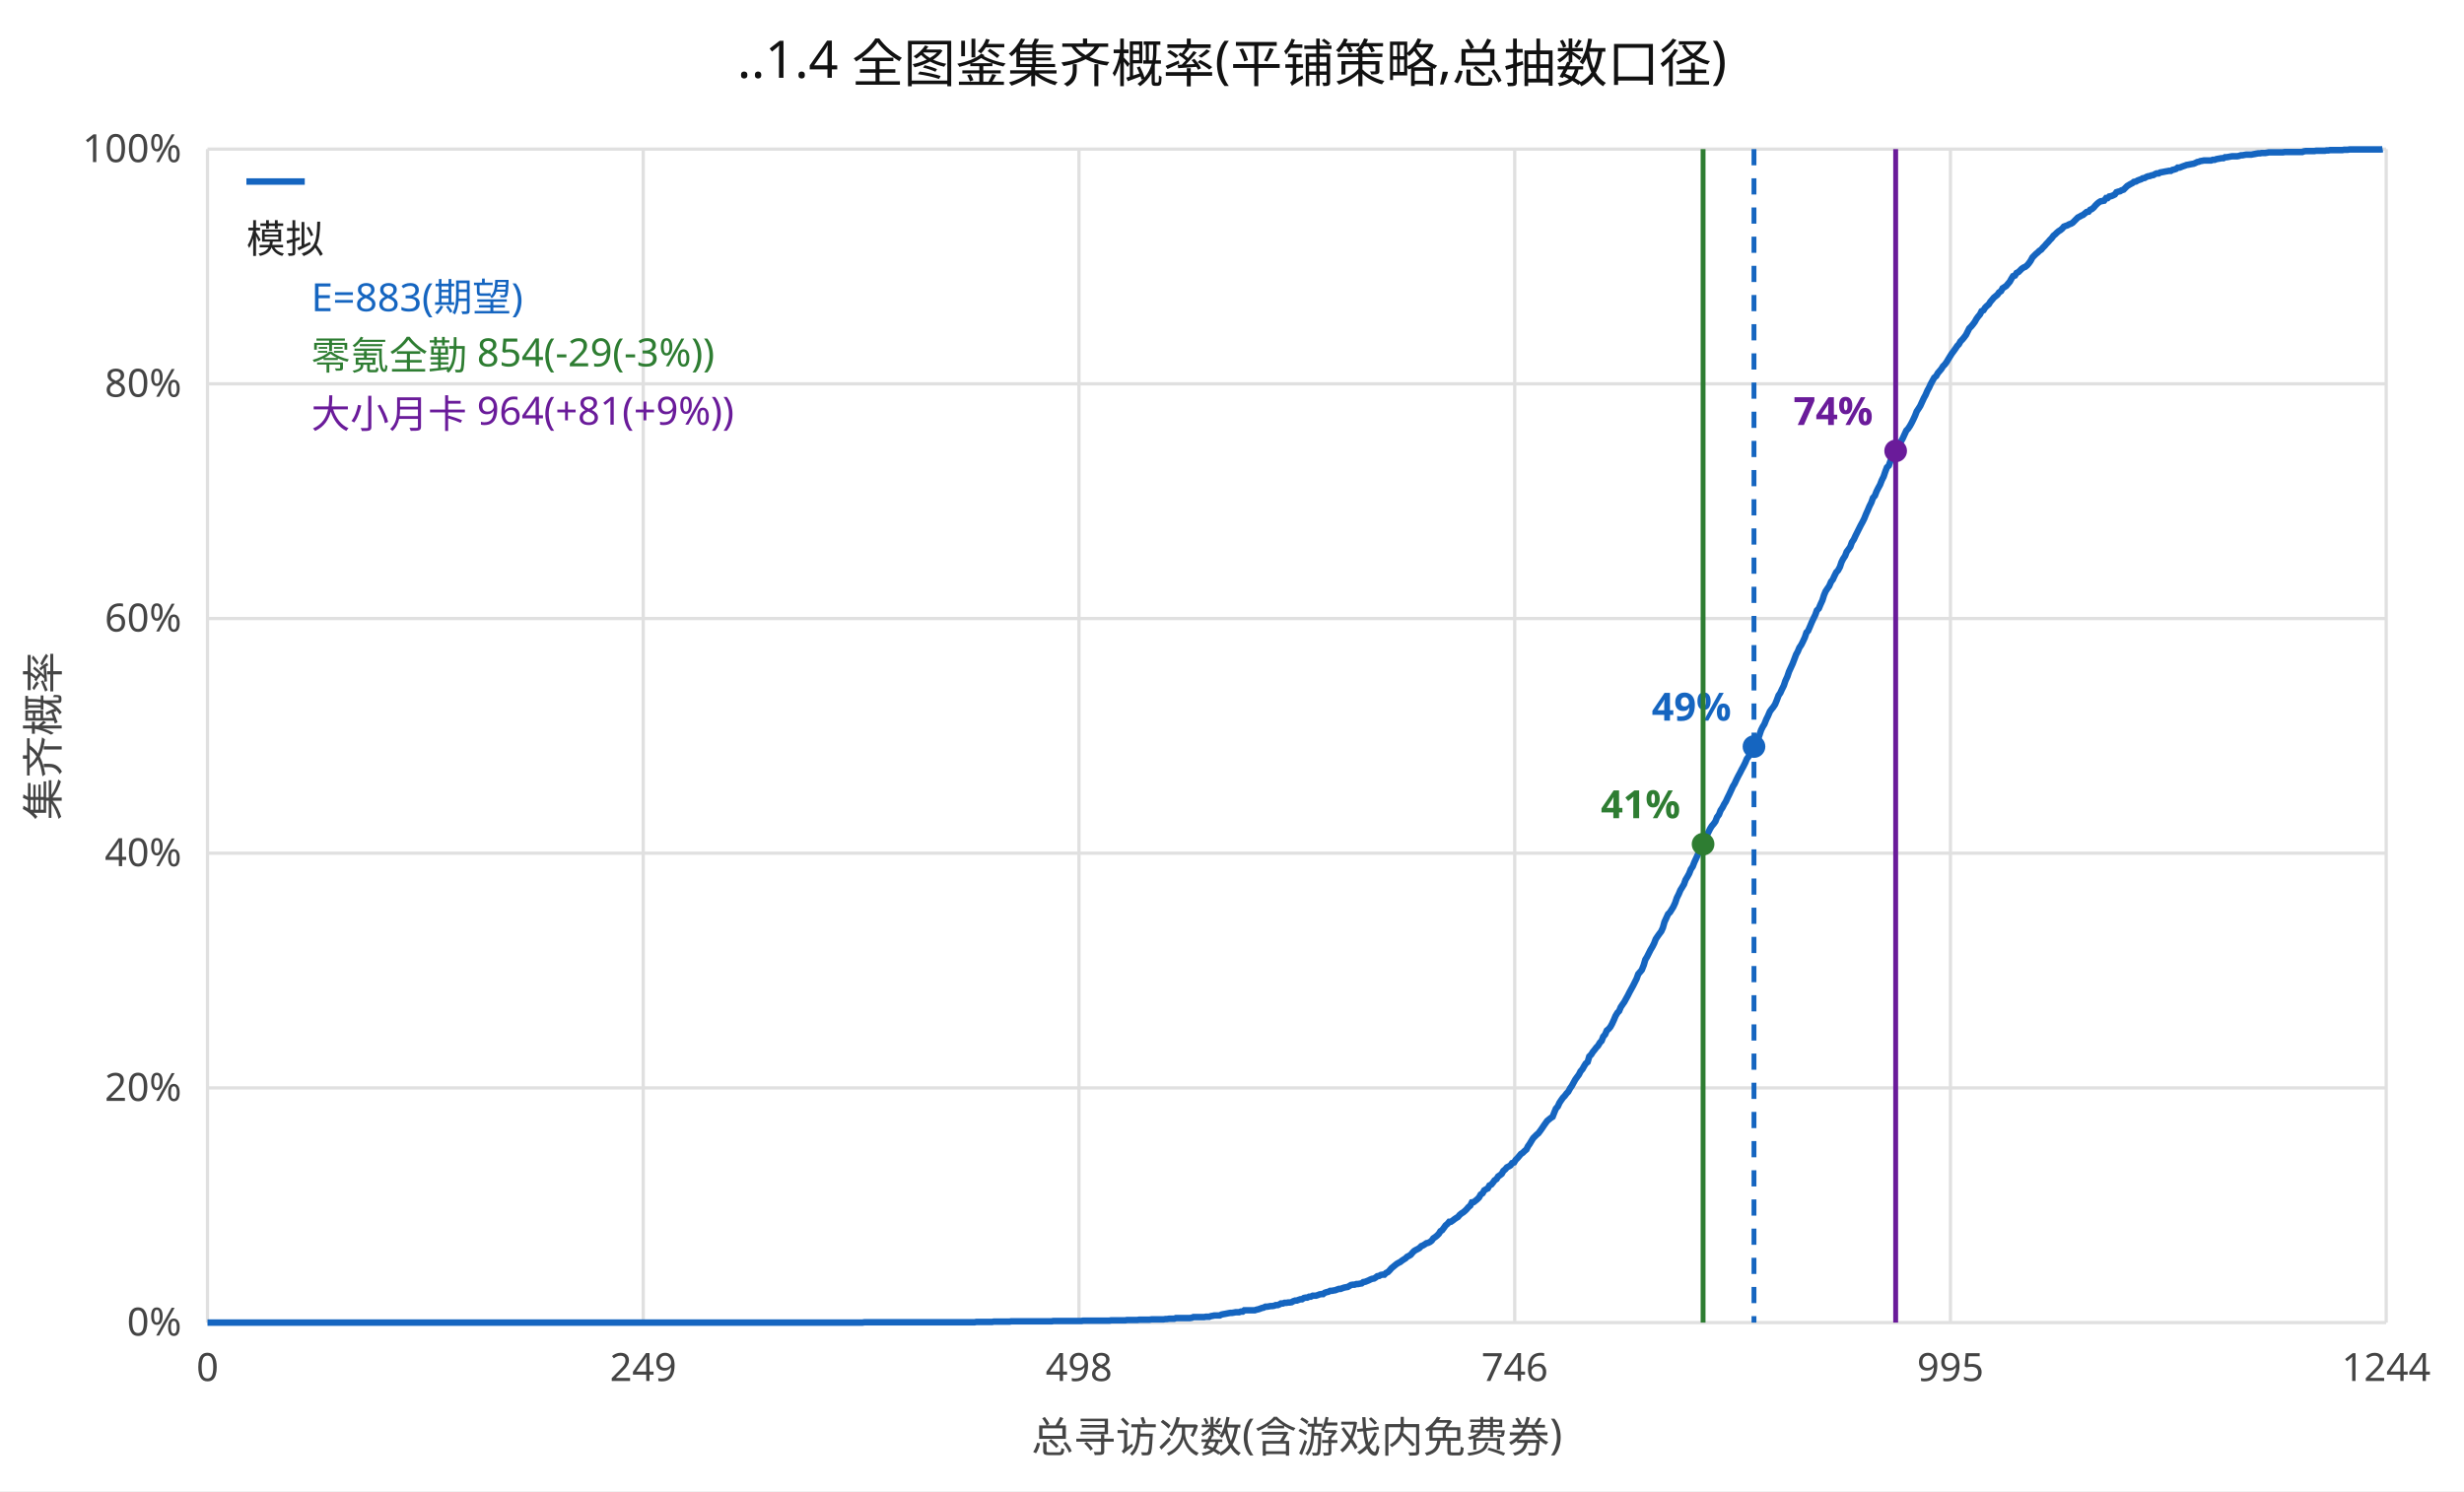
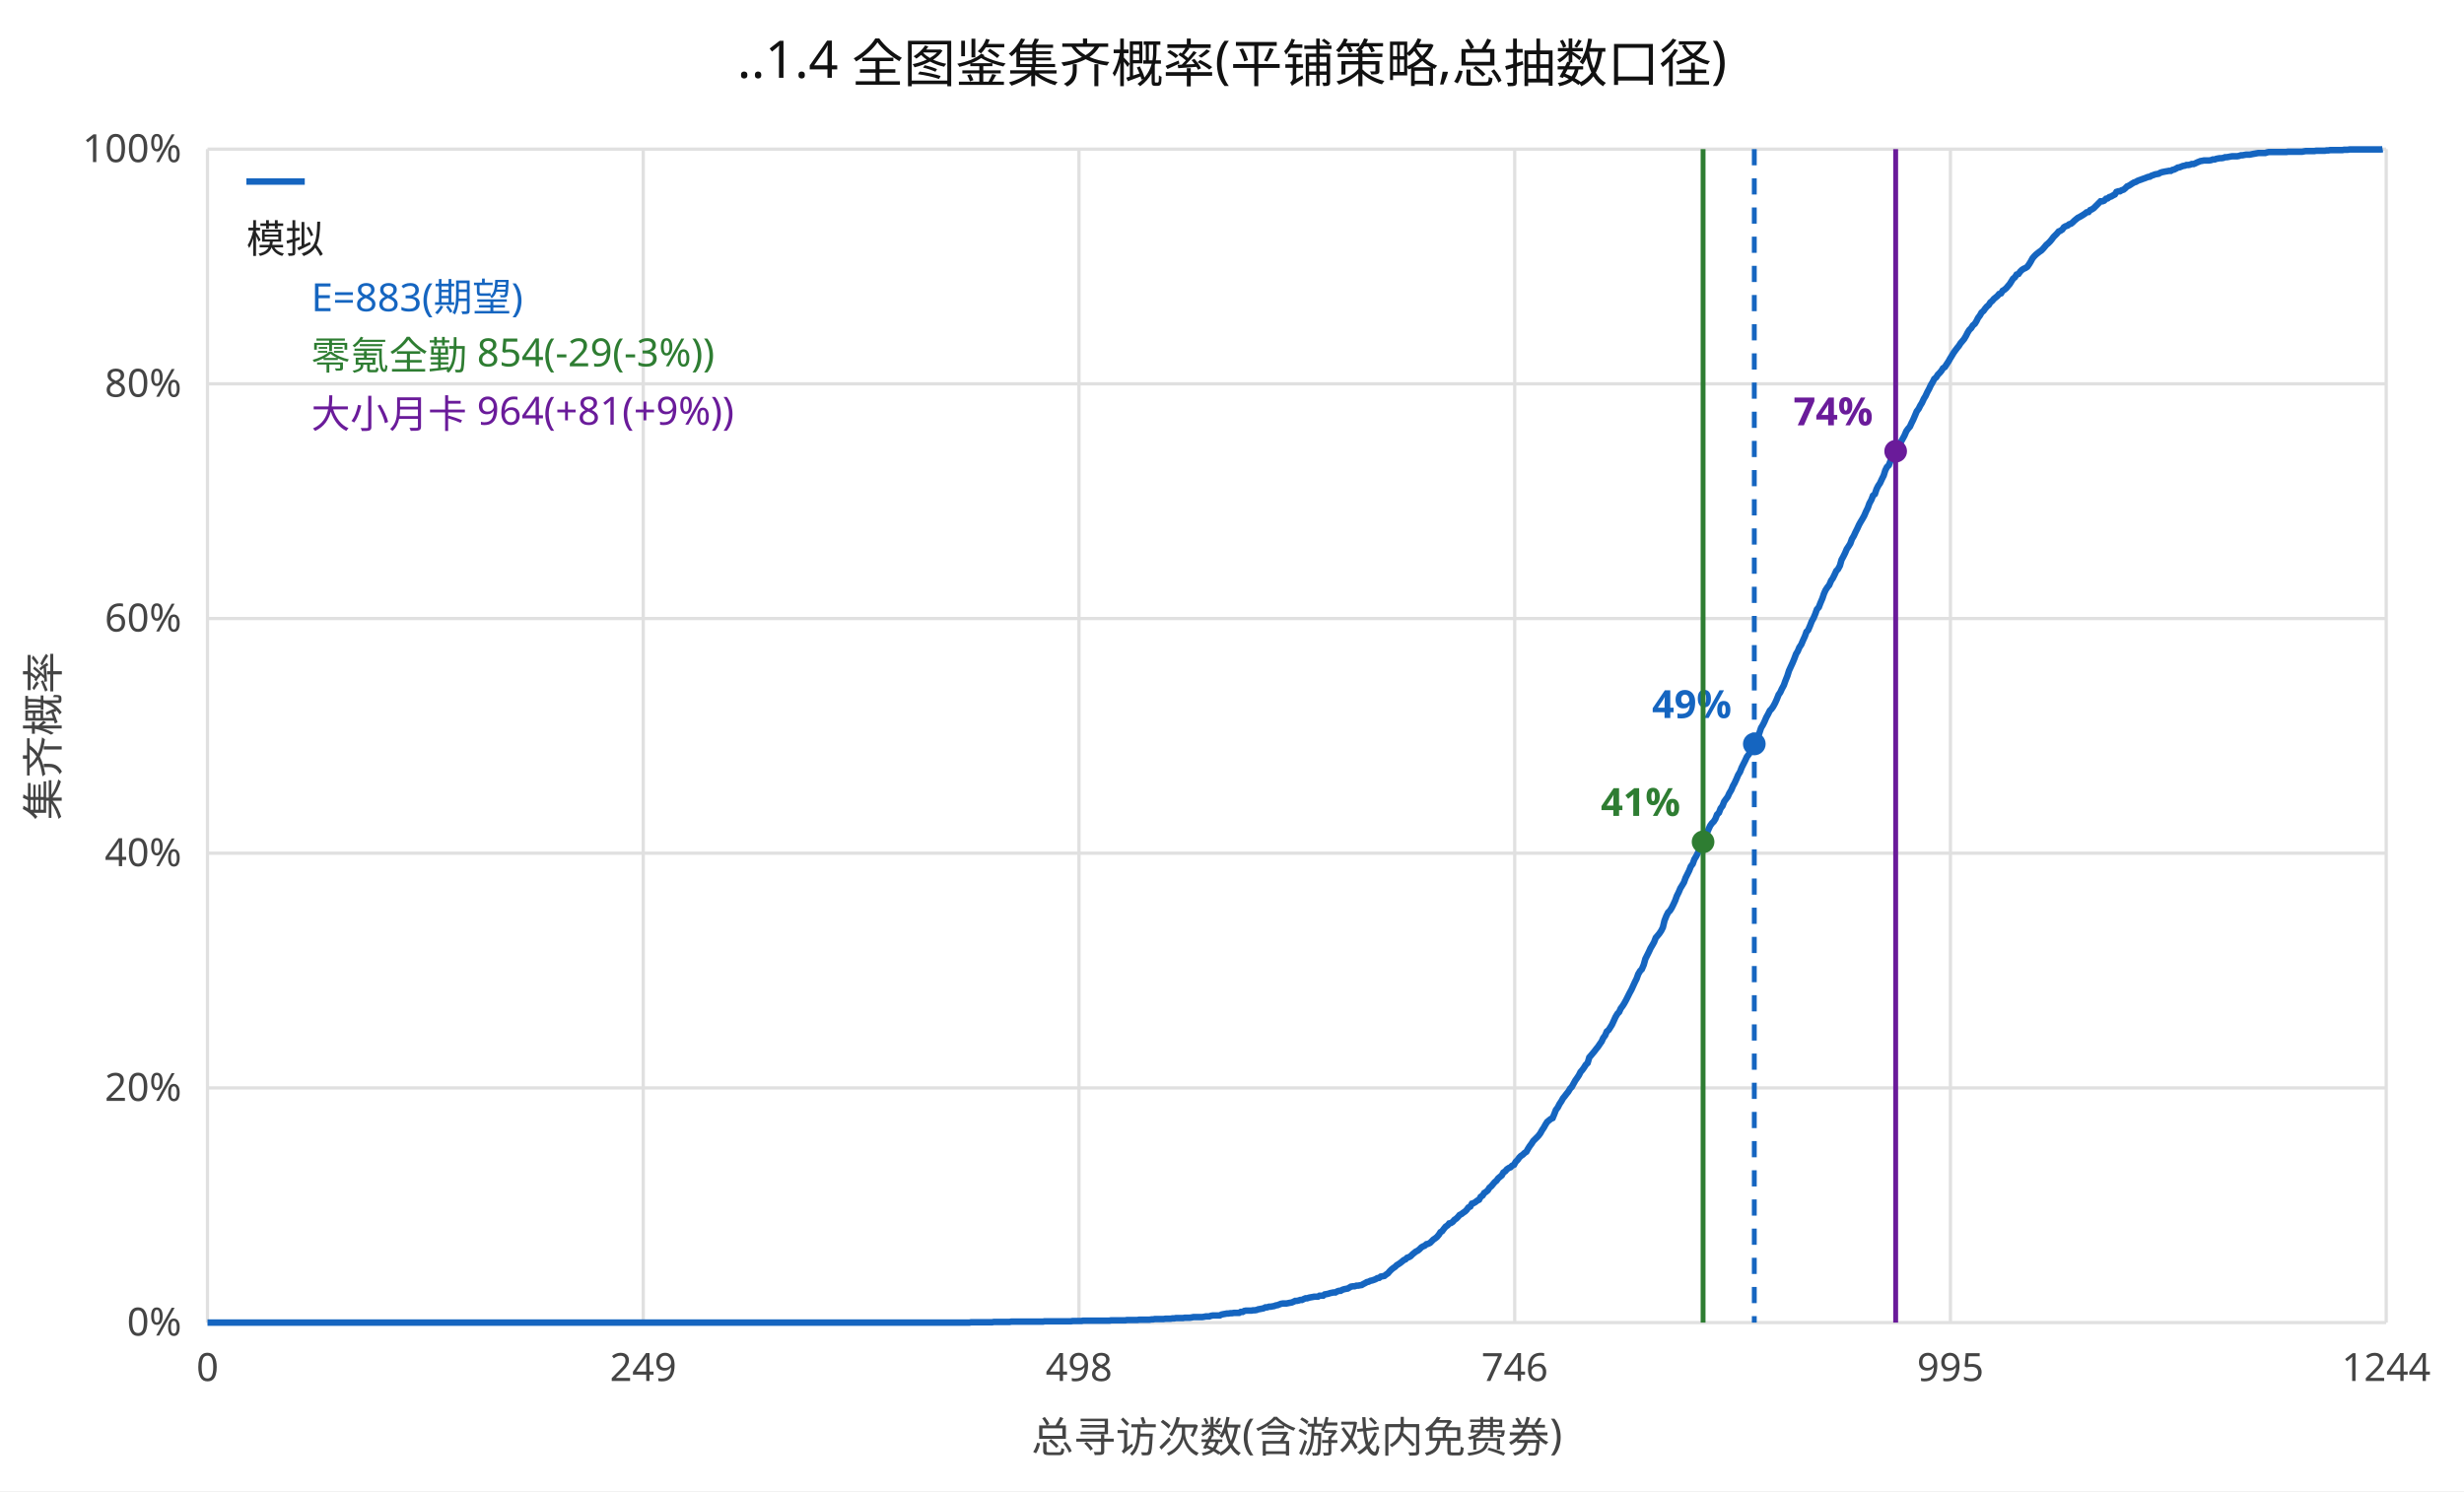
<svg xmlns="http://www.w3.org/2000/svg" width="760" height="460" viewBox="0 0 760 460" font-family="sans-serif">
  <rect x="0" y="0" width="760" height="460" fill="#ffffff" />
  <text x="380.0" y="24" text-anchor="middle" font-size="16" fill="#111">..1.4 全图鉴集齐概率(平铺策略,总抽数口径)</text>
  <line x1="64" y1="408.0" x2="736" y2="408.0" stroke="#e0e0e0" />
  <line x1="64.0" y1="46" x2="64.0" y2="408" stroke="#e0e0e0" />
  <line x1="64" y1="335.6" x2="736" y2="335.6" stroke="#e0e0e0" />
  <line x1="198.4" y1="46" x2="198.4" y2="408" stroke="#e0e0e0" />
  <line x1="64" y1="263.2" x2="736" y2="263.2" stroke="#e0e0e0" />
  <line x1="332.8" y1="46" x2="332.8" y2="408" stroke="#e0e0e0" />
  <line x1="64" y1="190.8" x2="736" y2="190.8" stroke="#e0e0e0" />
  <line x1="467.2" y1="46" x2="467.2" y2="408" stroke="#e0e0e0" />
  <line x1="64" y1="118.4" x2="736" y2="118.4" stroke="#e0e0e0" />
  <line x1="601.6" y1="46" x2="601.6" y2="408" stroke="#e0e0e0" />
  <line x1="64" y1="46.0" x2="736" y2="46.0" stroke="#e0e0e0" />
  <line x1="736.0" y1="46" x2="736.0" y2="408" stroke="#e0e0e0" />
-   <polyline points="64.0,408.0 64.5,408.0 65.1,408.0 65.6,408.0 66.2,408.0 66.7,408.0 67.2,408.0 67.8,408.0 68.3,408.0 68.9,408.0 69.4,408.0 69.9,408.0 70.5,408.0 71.0,408.0 71.6,408.0 72.1,408.0 72.6,408.0 73.2,408.0 73.7,408.0 74.3,408.0 74.8,408.0 75.3,408.0 75.9,408.0 76.4,408.0 77.0,408.0 77.5,408.0 78.0,408.0 78.6,408.0 79.1,408.0 79.7,408.0 80.2,408.0 80.7,408.0 81.3,408.0 81.8,408.0 82.4,408.0 82.9,408.0 83.4,408.0 84.0,408.0 84.5,408.0 85.1,408.0 85.6,408.0 86.1,408.0 86.7,408.0 87.2,408.0 87.8,408.0 88.3,408.0 88.8,408.0 89.4,408.0 89.9,408.0 90.5,408.0 91.0,408.0 91.5,408.0 92.1,408.0 92.6,408.0 93.2,408.0 93.7,408.0 94.3,408.0 94.8,408.0 95.3,408.0 95.9,408.0 96.4,408.0 97.0,408.0 97.5,408.0 98.0,408.0 98.6,408.0 99.1,408.0 99.7,408.0 100.2,408.0 100.7,408.0 101.3,408.0 101.8,408.0 102.4,408.0 102.9,408.0 103.4,408.0 104.0,408.0 104.5,408.0 105.1,408.0 105.6,408.0 106.1,408.0 106.7,408.0 107.2,408.0 107.8,408.0 108.3,408.0 108.8,408.0 109.4,408.0 109.9,408.0 110.5,408.0 111.0,408.0 111.5,408.0 112.1,408.0 112.6,408.0 113.2,408.0 113.7,408.0 114.2,408.0 114.8,408.0 115.3,408.0 115.9,408.0 116.4,408.0 116.9,408.0 117.5,408.0 118.0,408.0 118.6,408.0 119.1,408.0 119.6,408.0 120.2,408.0 120.7,408.0 121.3,408.0 121.8,408.0 122.3,408.0 122.9,408.0 123.4,408.0 124.0,408.0 124.5,408.0 125.0,408.0 125.6,408.0 126.1,408.0 126.7,408.0 127.2,408.0 127.7,408.0 128.3,408.0 128.8,408.0 129.4,408.0 129.9,408.0 130.4,408.0 131.0,408.0 131.5,408.0 132.1,408.0 132.6,408.0 133.1,408.0 133.7,408.0 134.2,408.0 134.8,408.0 135.3,408.0 135.8,408.0 136.4,408.0 136.9,408.0 137.5,408.0 138.0,408.0 138.5,408.0 139.1,408.0 139.6,408.0 140.2,408.0 140.7,408.0 141.2,408.0 141.8,408.0 142.3,408.0 142.9,408.0 143.4,408.0 143.9,408.0 144.5,408.0 145.0,408.0 145.6,408.0 146.1,408.0 146.6,408.0 147.2,408.0 147.7,408.0 148.3,408.0 148.8,408.0 149.4,408.0 149.9,408.0 150.4,408.0 151.0,408.0 151.5,408.0 152.1,408.0 152.6,408.0 153.1,408.0 153.7,408.0 154.2,408.0 154.8,408.0 155.3,408.0 155.8,408.0 156.4,408.0 156.9,408.0 157.5,408.0 158.0,408.0 158.5,408.0 159.1,408.0 159.6,408.0 160.2,408.0 160.7,408.0 161.2,408.0 161.8,408.0 162.3,408.0 162.9,408.0 163.4,408.0 163.9,408.0 164.5,408.0 165.0,408.0 165.6,408.0 166.1,408.0 166.6,408.0 167.2,408.0 167.7,408.0 168.3,408.0 168.8,408.0 169.3,408.0 169.9,408.0 170.4,408.0 171.0,408.0 171.5,408.0 172.0,408.0 172.6,408.0 173.1,408.0 173.7,408.0 174.2,408.0 174.7,408.0 175.3,408.0 175.8,408.0 176.4,408.0 176.9,408.0 177.4,408.0 178.0,408.0 178.5,408.0 179.1,408.0 179.6,408.0 180.1,408.0 180.7,408.0 181.2,408.0 181.8,408.0 182.3,408.0 182.8,408.0 183.4,408.0 183.9,408.0 184.5,408.0 185.0,408.0 185.5,408.0 186.1,408.0 186.6,408.0 187.2,408.0 187.7,408.0 188.2,408.0 188.8,408.0 189.3,408.0 189.9,408.0 190.4,408.0 190.9,408.0 191.5,408.0 192.0,408.0 192.6,408.0 193.1,408.0 193.6,408.0 194.2,408.0 194.7,408.0 195.3,408.0 195.8,408.0 196.3,408.0 196.9,408.0 197.4,408.0 198.0,408.0 198.5,408.0 199.0,408.0 199.6,408.0 200.1,408.0 200.7,408.0 201.2,408.0 201.7,408.0 202.3,408.0 202.8,408.0 203.4,408.0 203.9,408.0 204.5,408.0 205.0,408.0 205.5,408.0 206.1,408.0 206.6,408.0 207.2,408.0 207.7,408.0 208.2,408.0 208.8,408.0 209.3,408.0 209.9,408.0 210.4,408.0 210.9,408.0 211.5,408.0 212.0,408.0 212.6,408.0 213.1,408.0 213.6,408.0 214.2,408.0 214.7,408.0 215.3,408.0 215.8,408.0 216.3,408.0 216.9,408.0 217.4,408.0 218.0,408.0 218.5,408.0 219.0,408.0 219.6,408.0 220.1,408.0 220.7,408.0 221.2,408.0 221.7,408.0 222.3,408.0 222.8,408.0 223.4,408.0 223.9,408.0 224.4,408.0 225.0,408.0 225.5,408.0 226.1,408.0 226.6,408.0 227.1,408.0 227.7,408.0 228.2,408.0 228.8,408.0 229.3,408.0 229.8,408.0 230.4,408.0 230.9,408.0 231.5,408.0 232.0,408.0 232.5,408.0 233.1,408.0 233.6,408.0 234.2,408.0 234.7,408.0 235.2,408.0 235.8,408.0 236.3,408.0 236.9,408.0 237.4,408.0 237.9,408.0 238.5,408.0 239.0,408.0 239.6,408.0 240.1,408.0 240.6,408.0 241.2,408.0 241.7,408.0 242.3,408.0 242.8,408.0 243.3,408.0 243.9,408.0 244.4,408.0 245.0,408.0 245.5,408.0 246.0,408.0 246.6,408.0 247.1,408.0 247.7,408.0 248.2,408.0 248.7,408.0 249.3,408.0 249.8,408.0 250.4,408.0 250.9,408.0 251.4,408.0 252.0,408.0 252.5,408.0 253.1,408.0 253.6,408.0 254.1,408.0 254.7,408.0 255.2,408.0 255.8,408.0 256.3,408.0 256.8,408.0 257.4,408.0 257.9,408.0 258.5,408.0 259.0,408.0 259.5,408.0 260.1,408.0 260.6,408.0 261.2,408.0 261.7,408.0 262.3,408.0 262.8,408.0 263.3,408.0 263.9,408.0 264.4,408.0 265.0,408.0 265.5,408.0 266.0,408.0 266.6,407.9 267.1,407.9 267.7,407.9 268.2,407.9 268.7,407.9 269.3,407.9 269.8,407.9 270.4,407.9 270.9,407.9 271.4,407.9 272.0,407.9 272.5,407.9 273.1,407.9 273.6,407.9 274.1,407.9 274.7,407.9 275.2,407.9 275.8,407.9 276.3,407.9 276.8,407.9 277.4,407.9 277.9,407.9 278.5,407.9 279.0,407.9 279.5,407.9 280.1,407.9 280.6,407.9 281.2,407.9 281.7,407.9 282.2,407.9 282.8,407.9 283.3,407.9 283.9,407.9 284.4,407.9 284.9,407.9 285.5,407.9 286.0,407.9 286.6,407.9 287.1,407.9 287.6,407.9 288.2,407.9 288.7,407.9 289.3,407.9 289.8,407.9 290.3,407.9 290.9,407.9 291.4,407.9 292.0,407.9 292.5,407.9 293.0,407.9 293.6,407.9 294.1,407.9 294.7,407.9 295.2,407.9 295.7,407.9 296.3,407.9 296.8,407.9 297.4,407.9 297.9,407.9 298.4,407.9 299.0,407.9 299.5,407.9 300.1,407.9 300.6,407.9 301.1,407.8 301.7,407.8 302.2,407.8 302.8,407.8 303.3,407.8 303.8,407.8 304.4,407.8 304.9,407.8 305.5,407.8 306.0,407.8 306.5,407.7 307.1,407.7 307.6,407.7 308.2,407.7 308.7,407.7 309.2,407.7 309.8,407.7 310.3,407.7 310.9,407.7 311.4,407.7 311.9,407.6 312.5,407.6 313.0,407.6 313.6,407.6 314.1,407.6 314.6,407.6 315.2,407.6 315.7,407.6 316.3,407.6 316.8,407.6 317.4,407.6 317.9,407.6 318.4,407.6 319.0,407.6 319.5,407.6 320.1,407.6 320.6,407.6 321.1,407.6 321.7,407.6 322.2,407.6 322.8,407.6 323.3,407.6 323.8,407.6 324.4,407.6 324.9,407.5 325.5,407.5 326.0,407.5 326.5,407.5 327.1,407.5 327.6,407.5 328.2,407.5 328.7,407.5 329.2,407.5 329.8,407.5 330.3,407.5 330.9,407.5 331.4,407.5 331.9,407.5 332.5,407.5 333.0,407.5 333.6,407.5 334.1,407.4 334.6,407.4 335.2,407.4 335.7,407.4 336.3,407.4 336.8,407.4 337.3,407.4 337.9,407.4 338.4,407.4 339.0,407.4 339.5,407.4 340.0,407.4 340.6,407.4 341.1,407.4 341.7,407.4 342.2,407.4 342.7,407.3 343.3,407.3 343.8,407.3 344.4,407.3 344.9,407.3 345.4,407.3 346.0,407.3 346.5,407.3 347.1,407.3 347.6,407.2 348.1,407.2 348.7,407.2 349.2,407.2 349.8,407.2 350.3,407.2 350.8,407.2 351.4,407.1 351.9,407.1 352.5,407.1 353.0,407.1 353.5,407.1 354.1,407.1 354.6,407.1 355.2,407.0 355.7,407.0 356.2,407.0 356.8,407.0 357.3,407.0 357.9,407.0 358.4,407.0 358.9,407.0 359.5,406.9 360.0,406.9 360.6,406.8 361.1,406.8 361.6,406.8 362.2,406.8 362.7,406.6 363.3,406.6 363.8,406.6 364.3,406.6 364.9,406.6 365.4,406.6 366.0,406.6 366.5,406.6 367.0,406.6 367.6,406.5 368.1,406.3 368.7,406.3 369.2,406.3 369.7,406.3 370.3,406.3 370.8,406.3 371.4,406.3 371.9,406.2 372.5,406.2 373.0,406.2 373.5,406.0 374.1,405.9 374.6,405.8 375.2,405.8 375.7,405.8 376.2,405.8 376.8,405.5 377.3,405.4 377.9,405.3 378.4,405.2 378.9,405.1 379.5,405.0 380.0,405.0 380.6,404.9 381.1,404.8 381.6,404.8 382.2,404.8 382.7,404.6 383.3,404.6 383.8,404.2 384.3,404.2 384.9,404.2 385.4,404.2 386.0,404.2 386.5,404.2 387.0,404.2 387.6,404.0 388.1,403.9 388.7,403.7 389.2,403.5 389.7,403.4 390.3,403.1 390.8,403.1 391.4,403.0 391.9,402.9 392.4,402.9 393.0,402.8 393.5,402.6 394.1,402.6 394.6,402.4 395.1,402.1 395.7,402.1 396.2,401.9 396.8,401.9 397.3,401.8 397.8,401.8 398.4,401.7 398.9,401.4 399.5,401.2 400.0,401.2 400.5,401.0 401.1,400.8 401.6,400.8 402.2,400.4 402.7,400.3 403.2,400.3 403.8,400.0 404.3,400.0 404.9,399.7 405.4,399.7 405.9,399.7 406.5,399.5 407.0,399.3 407.6,399.2 408.1,399.2 408.6,398.8 409.2,398.6 409.7,398.5 410.3,398.2 410.8,398.2 411.3,398.1 411.9,398.0 412.4,397.8 413.0,397.6 413.5,397.6 414.0,397.4 414.6,397.2 415.1,397.1 415.7,397.0 416.2,396.7 416.7,396.4 417.3,396.3 417.8,396.3 418.4,396.1 418.9,396.1 419.4,396.0 420.0,395.9 420.5,395.5 421.1,395.4 421.6,395.2 422.1,395.0 422.7,394.7 423.2,394.5 423.8,394.4 424.3,394.1 424.8,393.7 425.4,393.6 425.9,393.3 426.5,393.2 427.0,393.2 427.5,392.7 428.1,392.4 428.6,391.9 429.2,391.2 429.7,390.8 430.3,390.3 430.8,389.9 431.3,389.6 431.9,389.3 432.4,388.9 433.0,388.5 433.5,388.2 434.0,387.7 434.6,387.4 435.1,387.1 435.7,386.4 436.2,385.9 436.7,385.6 437.3,385.3 437.8,385.0 438.4,384.4 438.9,384.2 439.4,383.9 440.0,383.5 440.5,383.4 441.1,383.1 441.6,382.7 442.1,382.0 442.7,381.6 443.2,381.2 443.8,380.6 444.3,379.8 444.8,379.5 445.4,378.7 445.9,378.0 446.5,377.5 447.0,376.9 447.5,376.9 448.1,376.5 448.6,376.1 449.2,375.7 449.7,375.4 450.2,374.8 450.8,374.3 451.3,374.0 451.9,373.5 452.4,373.0 452.9,372.4 453.5,371.9 454.0,370.9 454.6,370.8 455.1,370.4 455.6,370.0 456.2,369.4 456.7,368.5 457.3,368.1 457.8,367.2 458.3,366.9 458.9,366.6 459.4,365.7 460.0,365.4 460.5,364.8 461.0,364.1 461.6,363.7 462.1,362.9 462.7,362.5 463.2,362.1 463.7,361.2 464.3,360.7 464.8,360.1 465.4,359.8 465.9,359.5 466.4,358.8 467.0,358.6 467.5,357.8 468.1,357.2 468.6,356.6 469.1,356.0 469.7,355.6 470.2,355.1 470.8,354.6 471.3,353.6 471.8,352.9 472.4,351.9 472.9,351.1 473.5,350.5 474.0,350.0 474.5,349.6 475.1,348.8 475.6,348.1 476.2,347.2 476.7,346.5 477.2,345.8 477.8,345.3 478.3,344.9 478.9,344.5 479.4,343.2 479.9,342.0 480.5,341.3 481.0,340.2 481.6,339.3 482.1,338.6 482.6,338.1 483.2,337.3 483.7,336.8 484.3,335.7 484.8,335.0 485.4,333.9 485.9,333.0 486.4,332.3 487.0,331.5 487.5,330.5 488.1,329.8 488.6,328.9 489.1,328.1 489.7,327.6 490.2,325.9 490.8,325.3 491.3,324.5 491.8,323.9 492.4,323.1 492.9,322.6 493.5,321.6 494.0,321.1 494.5,319.8 495.1,319.1 495.6,317.9 496.2,317.4 496.7,316.8 497.2,315.9 497.8,314.6 498.3,313.4 498.9,312.4 499.4,311.9 499.9,310.7 500.5,309.8 501.0,309.1 501.6,308.0 502.1,307.1 502.6,306.1 503.2,305.0 503.7,304.1 504.3,302.9 504.8,301.9 505.3,300.5 505.9,299.8 506.4,299.2 507.0,297.7 507.5,296.0 508.0,295.2 508.6,294.0 509.1,293.0 509.7,292.0 510.2,291.0 510.7,289.7 511.3,288.8 511.8,288.1 512.4,287.3 512.9,286.2 513.4,284.4 514.0,283.1 514.5,282.0 515.1,281.4 515.6,280.6 516.1,279.8 516.7,278.5 517.2,277.0 517.8,275.8 518.3,274.6 518.8,273.8 519.4,272.8 519.9,271.4 520.5,270.4 521.0,269.5 521.5,268.2 522.1,267.3 522.6,266.0 523.2,264.7 523.7,263.6 524.2,262.7 524.8,261.4 525.3,260.4 525.9,259.0 526.4,257.8 526.9,256.8 527.5,255.6 528.0,254.8 528.6,254.1 529.1,253.4 529.6,252.1 530.2,251.3 530.7,250.0 531.3,249.1 531.8,248.1 532.3,247.3 532.9,246.0 533.4,245.0 534.0,243.7 534.5,242.6 535.0,241.8 535.6,240.5 536.1,239.5 536.7,238.4 537.2,237.4 537.7,236.5 538.3,235.3 538.8,234.1 539.4,233.3 539.9,232.4 540.5,231.2 541.0,230.3 541.5,229.5 542.1,228.5 542.6,227.0 543.2,225.2 543.7,224.2 544.2,223.4 544.8,221.9 545.3,220.9 545.9,219.5 546.4,218.8 546.9,218.2 547.5,217.3 548.0,216.1 548.6,214.5 549.1,213.8 549.6,212.7 550.2,211.5 550.7,210.0 551.3,208.7 551.8,207.2 552.3,206.1 552.9,204.8 553.4,203.5 554.0,201.9 554.5,201.0 555.0,199.8 555.6,198.9 556.1,197.9 556.7,196.6 557.2,195.1 557.7,194.6 558.3,193.2 558.8,192.0 559.4,190.7 559.9,189.7 560.4,188.3 561.0,187.7 561.5,186.5 562.1,185.2 562.6,183.6 563.1,182.4 563.7,181.5 564.2,180.8 564.8,179.4 565.3,178.8 565.8,177.7 566.4,176.5 566.9,176.0 567.5,174.9 568.0,173.4 568.5,172.4 569.1,171.5 569.6,170.2 570.2,169.4 570.7,168.7 571.2,167.3 571.8,166.4 572.3,165.3 572.9,164.1 573.4,163.1 573.9,162.1 574.5,161.0 575.0,160.0 575.6,158.5 576.1,157.4 576.6,156.2 577.2,155.0 577.7,153.6 578.3,152.9 578.8,151.6 579.3,150.6 579.9,149.5 580.4,148.2 581.0,147.0 581.5,145.5 582.0,144.2 582.6,143.6 583.1,142.2 583.7,140.8 584.2,140.3 584.7,139.1 585.3,137.9 585.8,136.9 586.4,136.1 586.9,135.2 587.4,134.1 588.0,132.8 588.5,132.3 589.1,131.4 589.6,130.5 590.1,129.5 590.7,128.2 591.2,126.9 591.8,126.0 592.3,125.2 592.8,124.1 593.4,122.8 593.9,121.9 594.5,120.5 595.0,119.6 595.5,118.5 596.1,117.4 596.6,116.5 597.2,116.0 597.7,115.1 598.3,114.4 598.8,113.8 599.3,113.0 599.9,112.4 600.4,111.7 601.0,110.7 601.5,109.9 602.0,109.1 602.6,108.3 603.1,107.6 603.7,106.7 604.2,106.2 604.7,105.3 605.3,104.7 605.8,104.1 606.4,103.3 606.9,102.3 607.4,101.3 608.0,100.7 608.5,100.1 609.1,99.3 609.6,98.4 610.1,97.7 610.7,97.0 611.2,96.0 611.8,95.7 612.3,94.9 612.8,94.4 613.4,93.9 613.9,93.1 614.5,92.4 615.0,91.8 615.5,91.4 616.1,90.9 616.6,90.2 617.2,89.8 617.7,88.9 618.2,88.6 618.8,88.2 619.3,87.6 619.9,86.9 620.4,86.0 620.9,85.2 621.5,85.0 622.0,84.2 622.6,83.9 623.1,83.4 623.6,82.9 624.2,82.5 624.7,82.3 625.3,81.8 625.8,81.2 626.3,80.5 626.9,79.4 627.4,78.9 628.0,78.3 628.5,77.9 629.0,77.4 629.6,77.0 630.1,76.4 630.7,75.8 631.2,75.2 631.7,74.7 632.3,74.0 632.8,73.5 633.4,72.7 633.9,72.3 634.4,71.8 635.0,71.3 635.5,71.0 636.1,70.5 636.6,69.9 637.1,69.7 637.7,69.5 638.2,69.2 638.8,69.0 639.3,68.7 639.8,68.2 640.4,67.6 640.9,67.1 641.5,66.8 642.0,66.5 642.5,66.3 643.1,65.8 643.6,65.4 644.2,65.3 644.7,64.7 645.2,64.5 645.8,64.0 646.3,63.4 646.9,62.8 647.4,62.4 647.9,62.1 648.5,62.0 649.0,61.9 649.6,61.1 650.1,61.1 650.6,60.6 651.2,60.5 651.7,60.3 652.3,60.0 652.8,59.3 653.4,59.1 653.9,59.0 654.4,58.7 655.0,58.5 655.5,58.0 656.1,57.4 656.6,57.1 657.1,56.8 657.7,56.5 658.2,56.1 658.8,56.0 659.3,55.7 659.8,55.5 660.4,55.3 660.9,55.0 661.5,54.9 662.0,54.6 662.5,54.4 663.1,54.3 663.6,54.1 664.2,54.0 664.7,53.7 665.2,53.5 665.8,53.5 666.3,53.2 666.9,53.1 667.4,53.0 667.9,52.9 668.5,52.8 669.0,52.7 669.6,52.7 670.1,52.4 670.6,52.3 671.2,52.1 671.7,51.7 672.3,51.7 672.8,51.5 673.3,51.3 673.9,51.1 674.4,50.9 675.0,50.8 675.5,50.7 676.0,50.6 676.6,50.5 677.1,50.3 677.7,50.0 678.2,49.9 678.7,49.7 679.3,49.6 679.8,49.5 680.4,49.5 680.9,49.5 681.4,49.5 682.0,49.5 682.5,49.3 683.1,49.3 683.6,49.1 684.1,49.0 684.7,48.9 685.2,48.8 685.8,48.8 686.3,48.5 686.8,48.5 687.4,48.4 687.9,48.3 688.5,48.2 689.0,48.2 689.5,48.2 690.1,48.2 690.6,48.1 691.2,47.9 691.7,47.9 692.2,47.8 692.8,47.7 693.3,47.7 693.9,47.7 694.4,47.7 694.9,47.6 695.5,47.5 696.0,47.4 696.6,47.3 697.1,47.3 697.6,47.2 698.2,47.2 698.7,47.2 699.3,47.1 699.8,47.0 700.3,47.0 700.9,47.0 701.4,47.0 702.0,47.0 702.5,47.0 703.0,47.0 703.6,47.0 704.1,47.0 704.7,46.9 705.2,46.9 705.7,46.9 706.3,46.9 706.8,46.9 707.4,46.9 707.9,46.9 708.5,46.9 709.0,46.9 709.5,46.9 710.1,46.9 710.6,46.7 711.2,46.6 711.7,46.6 712.2,46.6 712.8,46.6 713.3,46.6 713.9,46.6 714.4,46.5 714.9,46.5 715.5,46.5 716.0,46.5 716.6,46.5 717.1,46.5 717.6,46.4 718.2,46.4 718.7,46.3 719.3,46.3 719.8,46.3 720.3,46.3 720.9,46.3 721.4,46.3 722.0,46.3 722.5,46.3 723.0,46.2 723.6,46.2 724.1,46.2 724.7,46.1 725.2,46.1 725.7,46.1 726.3,46.1 726.8,46.1 727.4,46.1 727.9,46.1 728.4,46.1 729.0,46.1 729.5,46.1 730.1,46.1 730.6,46.1 731.1,46.1 731.7,46.1 732.2,46.1 732.8,46.1 733.3,46.1 733.8,46.1 734.4,46.1 734.9,46.0" fill="none" stroke="#1565c0" stroke-width="2" />
-   <line x1="541.0" y1="46" x2="541.0" y2="408" stroke="#1565c0" stroke-width="1.5" stroke-dasharray="5,4" />
-   <circle cx="541.0" cy="230.3" r="3.5" fill="#1565c0" />
-   <text x="534.0" y="222.3" text-anchor="end" font-size="12" font-weight="bold" fill="#1565c0">49%</text>
+   <polyline points="64.0,408.0 64.5,408.0 65.1,408.0 65.6,408.0 66.2,408.0 66.7,408.0 67.2,408.0 67.8,408.0 68.3,408.0 68.9,408.0 69.4,408.0 69.9,408.0 70.5,408.0 71.0,408.0 71.6,408.0 72.1,408.0 72.6,408.0 73.2,408.0 73.7,408.0 74.3,408.0 74.8,408.0 75.3,408.0 75.9,408.0 76.4,408.0 77.0,408.0 77.5,408.0 78.0,408.0 78.6,408.0 79.1,408.0 79.7,408.0 80.2,408.0 80.7,408.0 81.3,408.0 81.8,408.0 82.4,408.0 82.9,408.0 83.4,408.0 84.0,408.0 84.5,408.0 85.1,408.0 85.6,408.0 86.1,408.0 86.7,408.0 87.2,408.0 87.8,408.0 88.3,408.0 88.8,408.0 89.4,408.0 89.9,408.0 90.5,408.0 91.0,408.0 91.5,408.0 92.1,408.0 92.6,408.0 93.2,408.0 93.7,408.0 94.3,408.0 94.8,408.0 95.3,408.0 95.9,408.0 96.4,408.0 97.0,408.0 97.5,408.0 98.0,408.0 98.6,408.0 99.1,408.0 99.7,408.0 100.2,408.0 100.7,408.0 101.3,408.0 101.8,408.0 102.4,408.0 102.9,408.0 103.4,408.0 104.0,408.0 104.5,408.0 105.1,408.0 105.6,408.0 106.1,408.0 106.7,408.0 107.2,408.0 107.8,408.0 108.3,408.0 108.8,408.0 109.4,408.0 109.9,408.0 110.5,408.0 111.0,408.0 111.5,408.0 112.1,408.0 112.6,408.0 113.2,408.0 113.7,408.0 114.2,408.0 114.8,408.0 115.3,408.0 115.9,408.0 116.4,408.0 116.9,408.0 117.5,408.0 118.0,408.0 118.6,408.0 119.1,408.0 119.6,408.0 120.2,408.0 120.7,408.0 121.3,408.0 121.8,408.0 122.3,408.0 122.9,408.0 123.4,408.0 124.0,408.0 124.5,408.0 125.0,408.0 125.6,408.0 126.1,408.0 126.7,408.0 127.2,408.0 127.7,408.0 128.3,408.0 128.8,408.0 129.4,408.0 129.9,408.0 130.4,408.0 131.0,408.0 131.5,408.0 132.1,408.0 132.6,408.0 133.1,408.0 133.7,408.0 134.2,408.0 134.8,408.0 135.3,408.0 135.8,408.0 136.4,408.0 136.9,408.0 137.5,408.0 138.0,408.0 138.5,408.0 139.1,408.0 139.6,408.0 140.2,408.0 140.7,408.0 141.2,408.0 141.8,408.0 142.3,408.0 142.9,408.0 143.4,408.0 143.9,408.0 144.5,408.0 145.0,408.0 145.6,408.0 146.1,408.0 146.6,408.0 147.2,408.0 147.7,408.0 148.3,408.0 148.8,408.0 149.4,408.0 149.9,408.0 150.4,408.0 151.0,408.0 151.5,408.0 152.1,408.0 152.6,408.0 153.1,408.0 153.7,408.0 154.2,408.0 154.8,408.0 155.3,408.0 155.8,408.0 156.4,408.0 156.9,408.0 157.5,408.0 158.0,408.0 158.5,408.0 159.1,408.0 159.6,408.0 160.2,408.0 160.7,408.0 161.2,408.0 161.8,408.0 162.3,408.0 162.9,408.0 163.4,408.0 163.9,408.0 164.5,408.0 165.0,408.0 165.6,408.0 166.1,408.0 166.6,408.0 167.2,408.0 167.7,408.0 168.3,408.0 168.8,408.0 169.3,408.0 169.9,408.0 170.4,408.0 171.0,408.0 171.5,408.0 172.0,408.0 172.6,408.0 173.1,408.0 173.7,408.0 174.2,408.0 174.7,408.0 175.3,408.0 175.8,408.0 176.4,408.0 176.9,408.0 177.4,408.0 178.0,408.0 178.5,408.0 179.1,408.0 179.6,408.0 180.1,408.0 180.7,408.0 181.2,408.0 181.8,408.0 182.3,408.0 182.8,408.0 183.4,408.0 183.9,408.0 184.5,408.0 185.0,408.0 185.5,408.0 186.1,408.0 186.6,408.0 187.2,408.0 187.7,408.0 188.2,408.0 188.8,408.0 189.3,408.0 189.9,408.0 190.4,408.0 190.9,408.0 191.5,408.0 192.0,408.0 192.6,408.0 193.1,408.0 193.6,408.0 194.2,408.0 194.7,408.0 195.3,408.0 195.8,408.0 196.3,408.0 196.9,408.0 197.4,408.0 198.0,408.0 198.5,408.0 199.0,408.0 199.6,408.0 200.1,408.0 200.7,408.0 201.2,408.0 201.7,408.0 202.3,408.0 202.8,408.0 203.4,408.0 203.9,408.0 204.5,408.0 205.0,408.0 205.5,408.0 206.1,408.0 206.6,408.0 207.2,408.0 207.7,408.0 208.2,408.0 208.8,408.0 209.3,408.0 209.9,408.0 210.4,408.0 210.9,408.0 211.5,408.0 212.0,408.0 212.6,408.0 213.1,408.0 213.6,408.0 214.2,408.0 214.7,408.0 215.3,408.0 215.8,408.0 216.3,408.0 216.9,408.0 217.4,408.0 218.0,408.0 218.5,408.0 219.0,408.0 219.6,408.0 220.1,408.0 220.7,408.0 221.2,408.0 221.7,408.0 222.3,408.0 222.8,408.0 223.4,408.0 223.9,408.0 224.4,408.0 225.0,408.0 225.5,408.0 226.1,408.0 226.6,408.0 227.1,408.0 227.7,408.0 228.2,408.0 228.8,408.0 229.3,408.0 229.8,408.0 230.4,408.0 230.9,408.0 231.5,408.0 232.0,408.0 232.5,408.0 233.1,408.0 233.6,408.0 234.2,408.0 234.7,408.0 235.2,408.0 235.8,408.0 236.3,408.0 236.9,408.0 237.4,408.0 237.9,408.0 238.5,408.0 239.0,408.0 239.6,408.0 240.1,408.0 240.6,408.0 241.2,408.0 241.7,408.0 242.3,408.0 242.8,408.0 243.3,408.0 243.9,408.0 244.4,408.0 245.0,408.0 245.5,408.0 246.0,408.0 246.6,408.0 247.1,408.0 247.7,408.0 248.2,408.0 248.7,408.0 249.3,408.0 249.8,408.0 250.4,408.0 250.9,408.0 251.4,408.0 252.0,408.0 252.5,408.0 253.1,408.0 253.6,408.0 254.1,408.0 254.7,408.0 255.2,408.0 255.8,408.0 256.3,408.0 256.8,408.0 257.4,408.0 257.9,408.0 258.5,408.0 259.0,408.0 259.5,408.0 260.1,408.0 260.6,408.0 261.2,408.0 261.7,408.0 262.3,408.0 262.8,408.0 263.3,408.0 263.9,408.0 264.4,408.0 265.0,408.0 265.5,408.0 266.0,408.0 266.6,408.0 267.1,408.0 267.7,408.0 268.2,408.0 268.7,408.0 269.3,408.0 269.8,408.0 270.4,408.0 270.9,408.0 271.4,408.0 272.0,408.0 272.5,408.0 273.1,408.0 273.6,408.0 274.1,408.0 274.7,408.0 275.2,408.0 275.8,408.0 276.3,408.0 276.8,408.0 277.4,408.0 277.9,408.0 278.5,408.0 279.0,408.0 279.5,408.0 280.1,408.0 280.6,408.0 281.2,408.0 281.7,408.0 282.2,408.0 282.8,408.0 283.3,408.0 283.9,408.0 284.4,408.0 284.9,408.0 285.5,408.0 286.0,408.0 286.6,408.0 287.1,408.0 287.6,408.0 288.2,408.0 288.7,408.0 289.3,408.0 289.8,408.0 290.3,408.0 290.9,408.0 291.4,408.0 292.0,408.0 292.5,408.0 293.0,408.0 293.6,408.0 294.1,408.0 294.7,408.0 295.2,408.0 295.7,408.0 296.3,408.0 296.8,408.0 297.4,408.0 297.9,408.0 298.4,408.0 299.0,408.0 299.5,407.9 300.1,407.9 300.6,407.9 301.1,407.9 301.7,407.9 302.2,407.9 302.8,407.9 303.3,407.9 303.8,407.9 304.4,407.9 304.9,407.9 305.5,407.9 306.0,407.9 306.5,407.8 307.1,407.8 307.6,407.8 308.2,407.8 308.7,407.8 309.2,407.8 309.8,407.8 310.3,407.8 310.9,407.8 311.4,407.8 311.9,407.7 312.5,407.7 313.0,407.7 313.6,407.7 314.1,407.7 314.6,407.7 315.2,407.7 315.7,407.7 316.3,407.7 316.8,407.7 317.4,407.7 317.9,407.7 318.4,407.7 319.0,407.7 319.5,407.7 320.1,407.7 320.6,407.7 321.1,407.7 321.7,407.7 322.2,407.6 322.8,407.6 323.3,407.6 323.8,407.6 324.4,407.6 324.9,407.6 325.5,407.6 326.0,407.6 326.5,407.6 327.1,407.6 327.6,407.6 328.2,407.6 328.7,407.6 329.2,407.6 329.8,407.6 330.3,407.6 330.9,407.5 331.4,407.5 331.9,407.5 332.5,407.5 333.0,407.5 333.6,407.5 334.1,407.4 334.6,407.4 335.2,407.4 335.7,407.4 336.3,407.4 336.8,407.4 337.3,407.4 337.9,407.4 338.4,407.4 339.0,407.4 339.5,407.4 340.0,407.4 340.6,407.4 341.1,407.4 341.7,407.4 342.2,407.4 342.7,407.3 343.3,407.3 343.8,407.3 344.4,407.3 344.9,407.3 345.4,407.3 346.0,407.3 346.5,407.3 347.1,407.3 347.6,407.2 348.1,407.2 348.7,407.2 349.2,407.2 349.8,407.2 350.3,407.2 350.8,407.2 351.4,407.1 351.9,407.1 352.5,407.1 353.0,407.1 353.5,407.1 354.1,407.1 354.6,407.1 355.2,407.0 355.7,407.0 356.2,406.9 356.8,406.9 357.3,406.9 357.9,406.9 358.4,406.9 358.9,406.9 359.5,406.8 360.0,406.8 360.6,406.8 361.1,406.8 361.6,406.7 362.2,406.7 362.7,406.6 363.3,406.6 363.8,406.6 364.3,406.6 364.9,406.6 365.4,406.5 366.0,406.5 366.5,406.5 367.0,406.5 367.6,406.4 368.1,406.3 368.7,406.3 369.2,406.3 369.7,406.3 370.3,406.3 370.8,406.3 371.4,406.2 371.9,406.1 372.5,406.1 373.0,406.1 373.5,405.9 374.1,405.8 374.6,405.8 375.2,405.8 375.7,405.8 376.2,405.8 376.8,405.5 377.3,405.4 377.9,405.3 378.4,405.2 378.9,405.2 379.5,405.1 380.0,405.1 380.6,405.0 381.1,405.0 381.6,405.0 382.2,405.0 382.7,404.7 383.3,404.7 383.8,404.4 384.3,404.3 384.9,404.3 385.4,404.3 386.0,404.3 386.5,404.2 387.0,404.2 387.6,404.1 388.1,403.9 388.7,403.8 389.2,403.7 389.7,403.6 390.3,403.3 390.8,403.3 391.4,403.1 391.9,403.1 392.4,403.0 393.0,402.9 393.5,402.7 394.1,402.6 394.6,402.4 395.1,402.2 395.7,402.1 396.2,402.1 396.8,402.1 397.3,402.0 397.8,401.9 398.4,401.8 398.9,401.6 399.5,401.3 400.0,401.3 400.5,401.2 401.1,401.0 401.6,401.0 402.2,400.7 402.7,400.5 403.2,400.5 403.8,400.3 404.3,400.2 404.9,400.1 405.4,400.0 405.9,400.0 406.5,400.0 407.0,399.7 407.6,399.7 408.1,399.7 408.6,399.3 409.2,399.2 409.7,399.1 410.3,398.9 410.8,398.8 411.3,398.7 411.9,398.7 412.4,398.4 413.0,398.2 413.5,398.2 414.0,397.9 414.6,397.7 415.1,397.6 415.7,397.5 416.2,397.2 416.7,396.9 417.3,396.8 417.8,396.8 418.4,396.6 418.9,396.6 419.4,396.5 420.0,396.4 420.5,396.1 421.1,395.8 421.6,395.5 422.1,395.4 422.7,395.1 423.2,395.0 423.8,394.8 424.3,394.6 424.8,394.3 425.4,394.2 425.9,393.8 426.5,393.7 427.0,393.6 427.5,393.2 428.1,392.8 428.6,392.2 429.2,391.6 429.7,391.2 430.3,390.8 430.8,390.3 431.3,390.0 431.9,389.6 432.4,389.2 433.0,388.7 433.5,388.5 434.0,388.0 434.6,387.8 435.1,387.5 435.7,386.9 436.2,386.5 436.7,386.1 437.3,385.8 437.8,385.4 438.4,384.8 438.9,384.5 439.4,384.3 440.0,383.8 440.5,383.7 441.1,383.4 441.6,382.9 442.1,382.4 442.7,382.0 443.2,381.6 443.8,380.9 444.3,380.1 444.8,379.8 445.4,379.0 445.9,378.4 446.5,378.0 447.0,377.4 447.5,377.3 448.1,376.9 448.6,376.3 449.2,375.9 449.7,375.4 450.2,374.8 450.8,374.5 451.3,374.1 451.9,373.7 452.4,373.2 452.9,372.5 453.5,372.2 454.0,371.3 454.6,371.1 455.1,370.8 455.6,370.4 456.2,370.1 456.7,369.2 457.3,368.8 457.8,368.0 458.3,367.7 458.9,367.2 459.4,366.4 460.0,365.9 460.5,365.3 461.0,364.7 461.6,364.2 462.1,363.5 462.7,363.0 463.2,362.6 463.7,361.7 464.3,361.3 464.8,360.7 465.4,360.3 465.9,360.1 466.4,359.6 467.0,359.3 467.5,358.4 468.1,357.8 468.6,357.1 469.1,356.6 469.7,356.2 470.2,355.7 470.8,355.3 471.3,354.4 471.8,353.6 472.4,352.8 472.9,352.0 473.5,351.4 474.0,350.9 474.5,350.4 475.1,349.6 475.6,348.7 476.2,347.8 476.7,346.9 477.2,346.1 477.8,345.6 478.3,345.2 478.9,344.9 479.4,343.7 479.9,342.4 480.5,341.6 481.0,340.6 481.6,339.7 482.1,338.8 482.6,338.2 483.2,337.4 483.7,336.8 484.3,335.8 484.8,335.3 485.4,334.2 485.9,333.3 486.4,332.6 487.0,331.7 487.5,330.7 488.1,330.0 488.6,329.3 489.1,328.5 489.7,327.9 490.2,326.2 490.8,325.5 491.3,324.9 491.8,324.3 492.4,323.5 492.9,322.9 493.5,322.0 494.0,321.3 494.5,320.2 495.1,319.4 495.6,318.2 496.2,317.7 496.7,316.9 497.2,316.1 497.8,314.8 498.3,313.7 498.9,312.7 499.4,312.2 499.9,311.1 500.5,310.3 501.0,309.5 501.6,308.4 502.1,307.4 502.6,306.4 503.2,305.3 503.7,304.2 504.3,302.9 504.8,301.9 505.3,300.5 505.9,299.5 506.4,299.0 507.0,297.6 507.5,295.8 508.0,294.8 508.6,293.6 509.1,292.5 509.7,291.5 510.2,290.6 510.7,289.3 511.3,288.6 511.8,288.0 512.4,287.1 512.9,286.1 513.4,284.0 514.0,282.5 514.5,281.5 515.1,280.9 515.6,280.1 516.1,279.1 516.7,277.8 517.2,276.4 517.8,275.2 518.3,274.0 518.8,273.2 519.4,272.2 519.9,270.8 520.5,269.6 521.0,268.6 521.5,267.3 522.1,266.5 522.6,265.1 523.2,264.1 523.7,263.1 524.2,262.1 524.8,260.7 525.3,259.7 525.9,258.4 526.4,257.2 526.9,256.0 527.5,254.7 528.0,254.0 528.6,253.4 529.1,252.6 529.6,251.3 530.2,250.7 530.7,249.4 531.3,248.6 531.8,247.3 532.3,246.6 532.9,245.8 533.4,244.7 534.0,243.7 534.5,242.5 535.0,241.6 535.6,240.3 536.1,239.1 536.7,238.1 537.2,236.8 537.7,235.8 538.3,234.6 538.8,233.5 539.4,232.7 539.9,231.9 540.5,230.6 541.0,229.5 541.5,229.0 542.1,227.9 542.6,226.3 543.2,224.5 543.7,223.7 544.2,222.7 544.8,221.3 545.3,220.4 545.9,219.2 546.4,218.7 546.9,218.0 547.5,216.9 548.0,215.8 548.6,214.3 549.1,213.6 549.6,212.5 550.2,211.4 550.7,210.0 551.3,208.5 551.8,206.9 552.3,205.8 552.9,204.5 553.4,203.3 554.0,201.7 554.5,200.9 555.0,199.7 555.6,198.8 556.1,197.6 556.7,196.3 557.2,194.9 557.7,194.4 558.3,193.0 558.8,191.7 559.4,190.6 559.9,189.4 560.4,188.0 561.0,187.3 561.5,186.0 562.1,184.6 562.6,183.1 563.1,182.0 563.7,181.1 564.2,180.5 564.8,179.1 565.3,178.4 565.8,177.4 566.4,176.1 566.9,175.6 567.5,174.5 568.0,172.7 568.5,171.8 569.1,170.6 569.6,169.4 570.2,168.5 570.7,167.7 571.2,166.3 571.8,165.3 572.3,164.2 572.9,163.0 573.4,161.9 573.9,161.0 574.5,160.0 575.0,159.1 575.6,157.7 576.1,156.7 576.6,155.3 577.2,154.2 577.7,152.9 578.3,152.4 578.8,150.9 579.3,149.9 579.9,149.0 580.4,147.9 581.0,146.7 581.5,145.1 582.0,144.1 582.6,143.5 583.1,142.2 583.7,140.9 584.2,140.3 584.7,139.2 585.3,137.9 585.8,136.9 586.4,136.2 586.9,135.3 587.4,134.4 588.0,133.0 588.5,132.3 589.1,131.6 589.6,130.5 590.1,129.5 590.7,128.1 591.2,126.9 591.8,126.1 592.3,125.1 592.8,124.3 593.4,123.0 593.9,122.2 594.5,120.9 595.0,120.0 595.5,118.9 596.1,117.9 596.6,116.9 597.2,116.4 597.7,115.6 598.3,115.0 598.8,114.4 599.3,113.6 599.9,113.2 600.4,112.4 601.0,111.5 601.5,110.6 602.0,109.8 602.6,108.8 603.1,108.1 603.7,107.3 604.2,106.7 604.7,105.9 605.3,105.2 605.8,104.6 606.4,103.6 606.9,102.6 607.4,101.8 608.0,101.2 608.5,100.4 609.1,99.9 609.6,99.1 610.1,98.1 610.7,97.3 611.2,96.4 611.8,95.9 612.3,95.2 612.8,94.6 613.4,94.1 613.9,93.3 614.5,92.8 615.0,92.2 615.5,91.8 616.1,91.3 616.6,90.7 617.2,90.5 617.7,89.7 618.2,89.4 618.8,88.9 619.3,88.3 619.9,87.6 620.4,86.8 620.9,86.0 621.5,85.5 622.0,84.7 622.6,84.5 623.1,83.8 623.6,83.3 624.2,82.9 624.7,82.7 625.3,82.3 625.8,81.6 626.3,80.8 626.9,79.7 627.4,79.1 628.0,78.5 628.5,78.1 629.0,77.7 629.6,77.3 630.1,76.8 630.7,76.1 631.2,75.5 631.7,75.1 632.3,74.5 632.8,73.9 633.4,73.1 633.9,72.6 634.4,72.1 635.0,71.4 635.5,71.2 636.1,70.8 636.6,70.1 637.1,69.8 637.7,69.6 638.2,69.2 638.8,69.0 639.3,68.6 639.8,68.1 640.4,67.6 640.9,67.2 641.5,66.9 642.0,66.6 642.5,66.3 643.1,65.9 643.6,65.5 644.2,65.4 644.7,64.8 645.2,64.6 645.8,64.2 646.3,63.7 646.9,63.1 647.4,62.6 647.9,62.1 648.5,62.1 649.0,61.9 649.6,61.3 650.1,61.2 650.6,60.8 651.2,60.6 651.7,60.3 652.3,60.0 652.8,59.2 653.4,59.0 653.9,59.0 654.4,58.7 655.0,58.5 655.5,58.1 656.1,57.5 656.6,57.3 657.1,57.0 657.7,56.6 658.2,56.3 658.8,56.1 659.3,55.8 659.8,55.6 660.4,55.4 660.9,55.2 661.5,55.0 662.0,54.8 662.5,54.6 663.1,54.5 663.6,54.2 664.2,54.0 664.7,53.8 665.2,53.7 665.8,53.6 666.3,53.3 666.9,53.1 667.4,53.0 667.9,52.9 668.5,52.8 669.0,52.7 669.6,52.7 670.1,52.4 670.6,52.3 671.2,52.0 671.7,51.7 672.3,51.6 672.8,51.4 673.3,51.2 673.9,51.1 674.4,50.9 675.0,50.9 675.5,50.8 676.0,50.6 676.6,50.6 677.1,50.4 677.7,50.1 678.2,49.9 678.7,49.7 679.3,49.6 679.8,49.5 680.4,49.5 680.9,49.5 681.4,49.5 682.0,49.4 682.5,49.2 683.1,49.2 683.6,49.0 684.1,48.9 684.7,48.8 685.2,48.8 685.8,48.7 686.3,48.5 686.8,48.5 687.4,48.4 687.9,48.3 688.5,48.2 689.0,48.2 689.5,48.2 690.1,48.2 690.6,48.1 691.2,47.9 691.7,47.9 692.2,47.8 692.8,47.7 693.3,47.7 693.9,47.7 694.4,47.6 694.9,47.5 695.5,47.4 696.0,47.3 696.6,47.2 697.1,47.2 697.6,47.2 698.2,47.2 698.7,47.2 699.3,47.0 699.8,46.9 700.3,46.9 700.9,46.9 701.4,46.9 702.0,46.9 702.5,46.9 703.0,46.9 703.6,46.9 704.1,46.9 704.7,46.9 705.2,46.9 705.7,46.8 706.3,46.8 706.8,46.8 707.4,46.8 707.9,46.8 708.5,46.8 709.0,46.8 709.5,46.8 710.1,46.8 710.6,46.7 711.2,46.6 711.7,46.6 712.2,46.6 712.8,46.6 713.3,46.6 713.9,46.6 714.4,46.5 714.9,46.5 715.5,46.5 716.0,46.5 716.6,46.5 717.1,46.5 717.6,46.4 718.2,46.4 718.7,46.3 719.3,46.3 719.8,46.3 720.3,46.3 720.9,46.3 721.4,46.3 722.0,46.3 722.5,46.3 723.0,46.2 723.6,46.2 724.1,46.2 724.7,46.1 725.2,46.1 725.7,46.1 726.3,46.1 726.8,46.1 727.4,46.1 727.9,46.1 728.4,46.1 729.0,46.1 729.5,46.1 730.1,46.1 730.6,46.1 731.1,46.1 731.7,46.1 732.2,46.1 732.8,46.1 733.3,46.1 733.8,46.1 734.4,46.1 734.9,46.0" fill="none" stroke="#1565c0" stroke-width="2" />
+   <line x1="541.1" y1="46" x2="541.1" y2="408" stroke="#1565c0" stroke-width="1.5" stroke-dasharray="5,4" />
+   <circle cx="541.1" cy="229.5" r="3.5" fill="#1565c0" />
+   <text x="534.1" y="221.5" text-anchor="end" font-size="12" font-weight="bold" fill="#1565c0">49%</text>
  <line x1="525.3" y1="46" x2="525.3" y2="408" stroke="#2e7d32" stroke-width="1.5" />
-   <circle cx="525.3" cy="260.4" r="3.5" fill="#2e7d32" />
-   <text x="518.3" y="252.4" text-anchor="end" font-size="12" font-weight="bold" fill="#2e7d32">41%</text>
+   <circle cx="525.3" cy="259.7" r="3.5" fill="#2e7d32" />
+   <text x="518.3" y="251.7" text-anchor="end" font-size="12" font-weight="bold" fill="#2e7d32">41%</text>
  <line x1="584.7" y1="46" x2="584.7" y2="408" stroke="#6a1b9a" stroke-width="1.5" />
-   <circle cx="584.7" cy="139.1" r="3.5" fill="#6a1b9a" />
-   <text x="577.7" y="131.1" text-anchor="end" font-size="12" font-weight="bold" fill="#6a1b9a">74%</text>
+   <circle cx="584.7" cy="139.2" r="3.5" fill="#6a1b9a" />
+   <text x="577.7" y="131.2" text-anchor="end" font-size="12" font-weight="bold" fill="#6a1b9a">74%</text>
  <line x1="76" y1="56" x2="94" y2="56" stroke="#1565c0" stroke-width="2" />
  <text x="76" y="78" font-size="12" fill="#222">模拟</text>
  <text x="96" y="96" font-size="12" fill="#1565c0">E=883(期望)</text>
  <text x="96" y="114" font-size="12" fill="#2e7d32">零氪全勤 854(-29(-3%))</text>
  <text x="96" y="132" font-size="12" fill="#6a1b9a">大小月卡 964(+81(+9%))</text>
  <text x="64.0" y="426" text-anchor="middle" font-size="12" fill="#444">0</text>
  <text x="56" y="412.0" text-anchor="end" font-size="12" fill="#444">0%</text>
  <text x="198.4" y="426" text-anchor="middle" font-size="12" fill="#444">249</text>
  <text x="56" y="339.6" text-anchor="end" font-size="12" fill="#444">20%</text>
  <text x="332.8" y="426" text-anchor="middle" font-size="12" fill="#444">498</text>
  <text x="56" y="267.2" text-anchor="end" font-size="12" fill="#444">40%</text>
  <text x="467.2" y="426" text-anchor="middle" font-size="12" fill="#444">746</text>
  <text x="56" y="194.8" text-anchor="end" font-size="12" fill="#444">60%</text>
  <text x="601.6" y="426" text-anchor="middle" font-size="12" fill="#444">995</text>
  <text x="56" y="122.4" text-anchor="end" font-size="12" fill="#444">80%</text>
  <text x="736.0" y="426" text-anchor="middle" font-size="12" fill="#444">1244</text>
  <text x="56" y="50.0" text-anchor="end" font-size="12" fill="#444">100%</text>
  <text x="400.0" y="448" text-anchor="middle" font-size="13" fill="#444">总寻访次数(含游戏内免费券)</text>
  <text x="18" y="227.0" text-anchor="middle" font-size="13" fill="#444" transform="rotate(-90 18 227.0)">集齐概率</text>
</svg>
